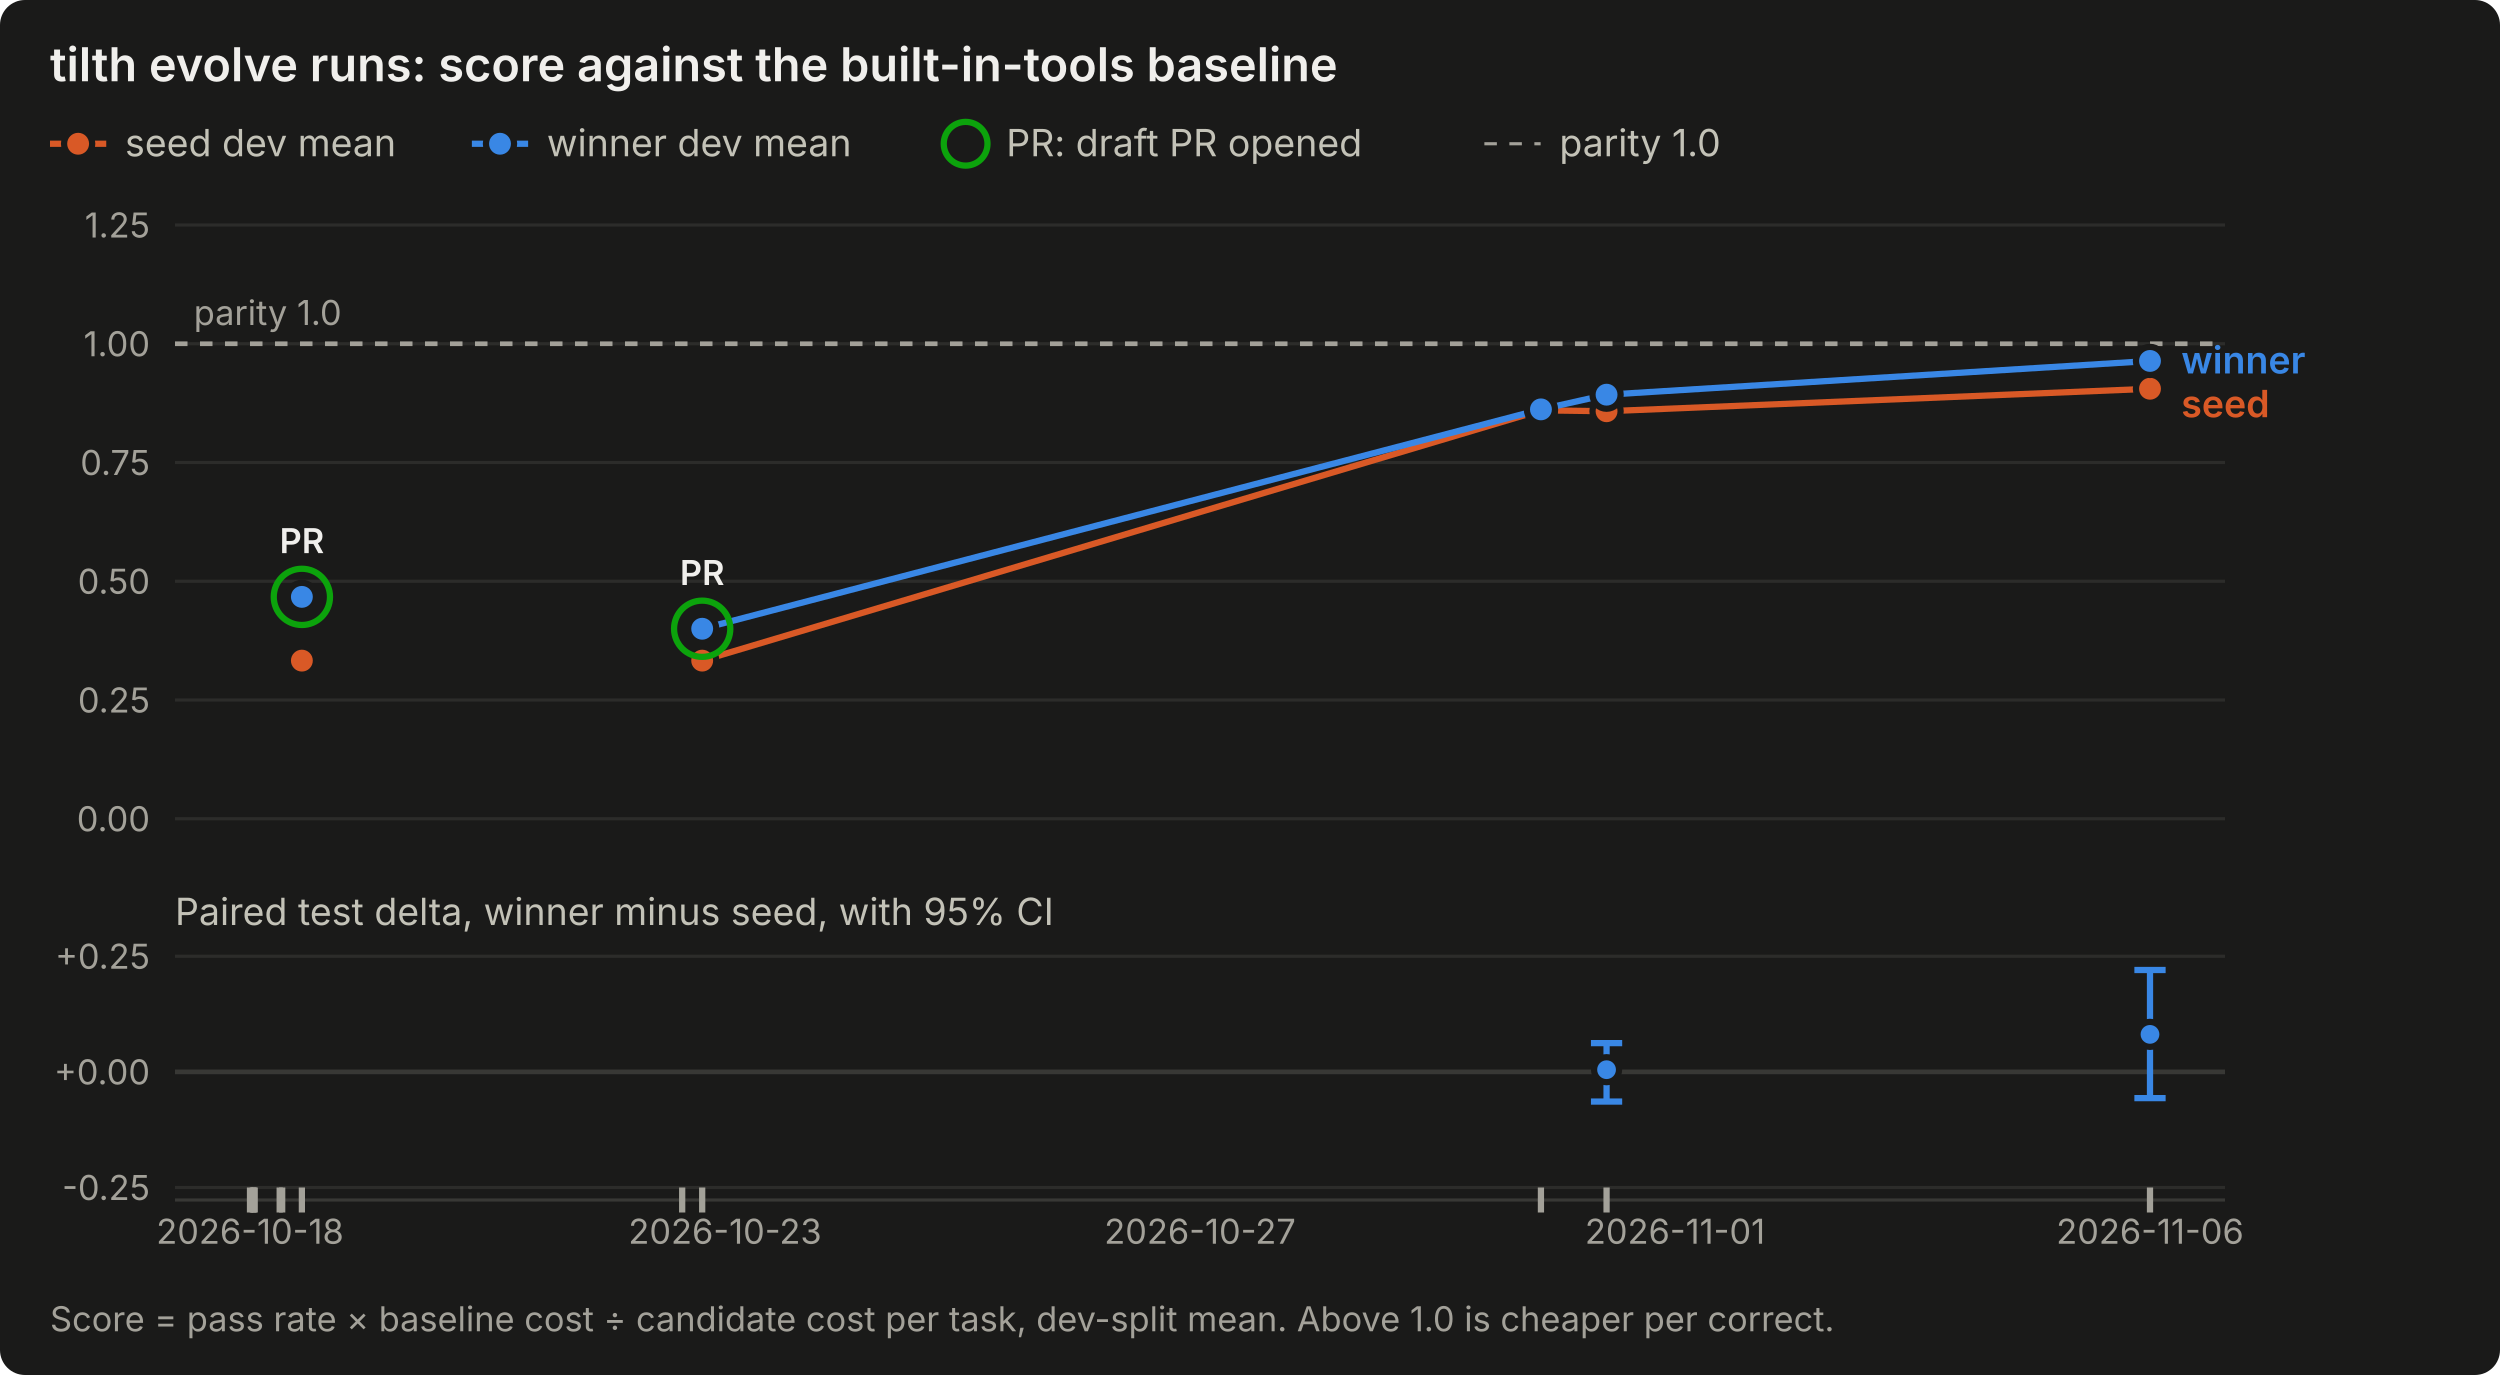
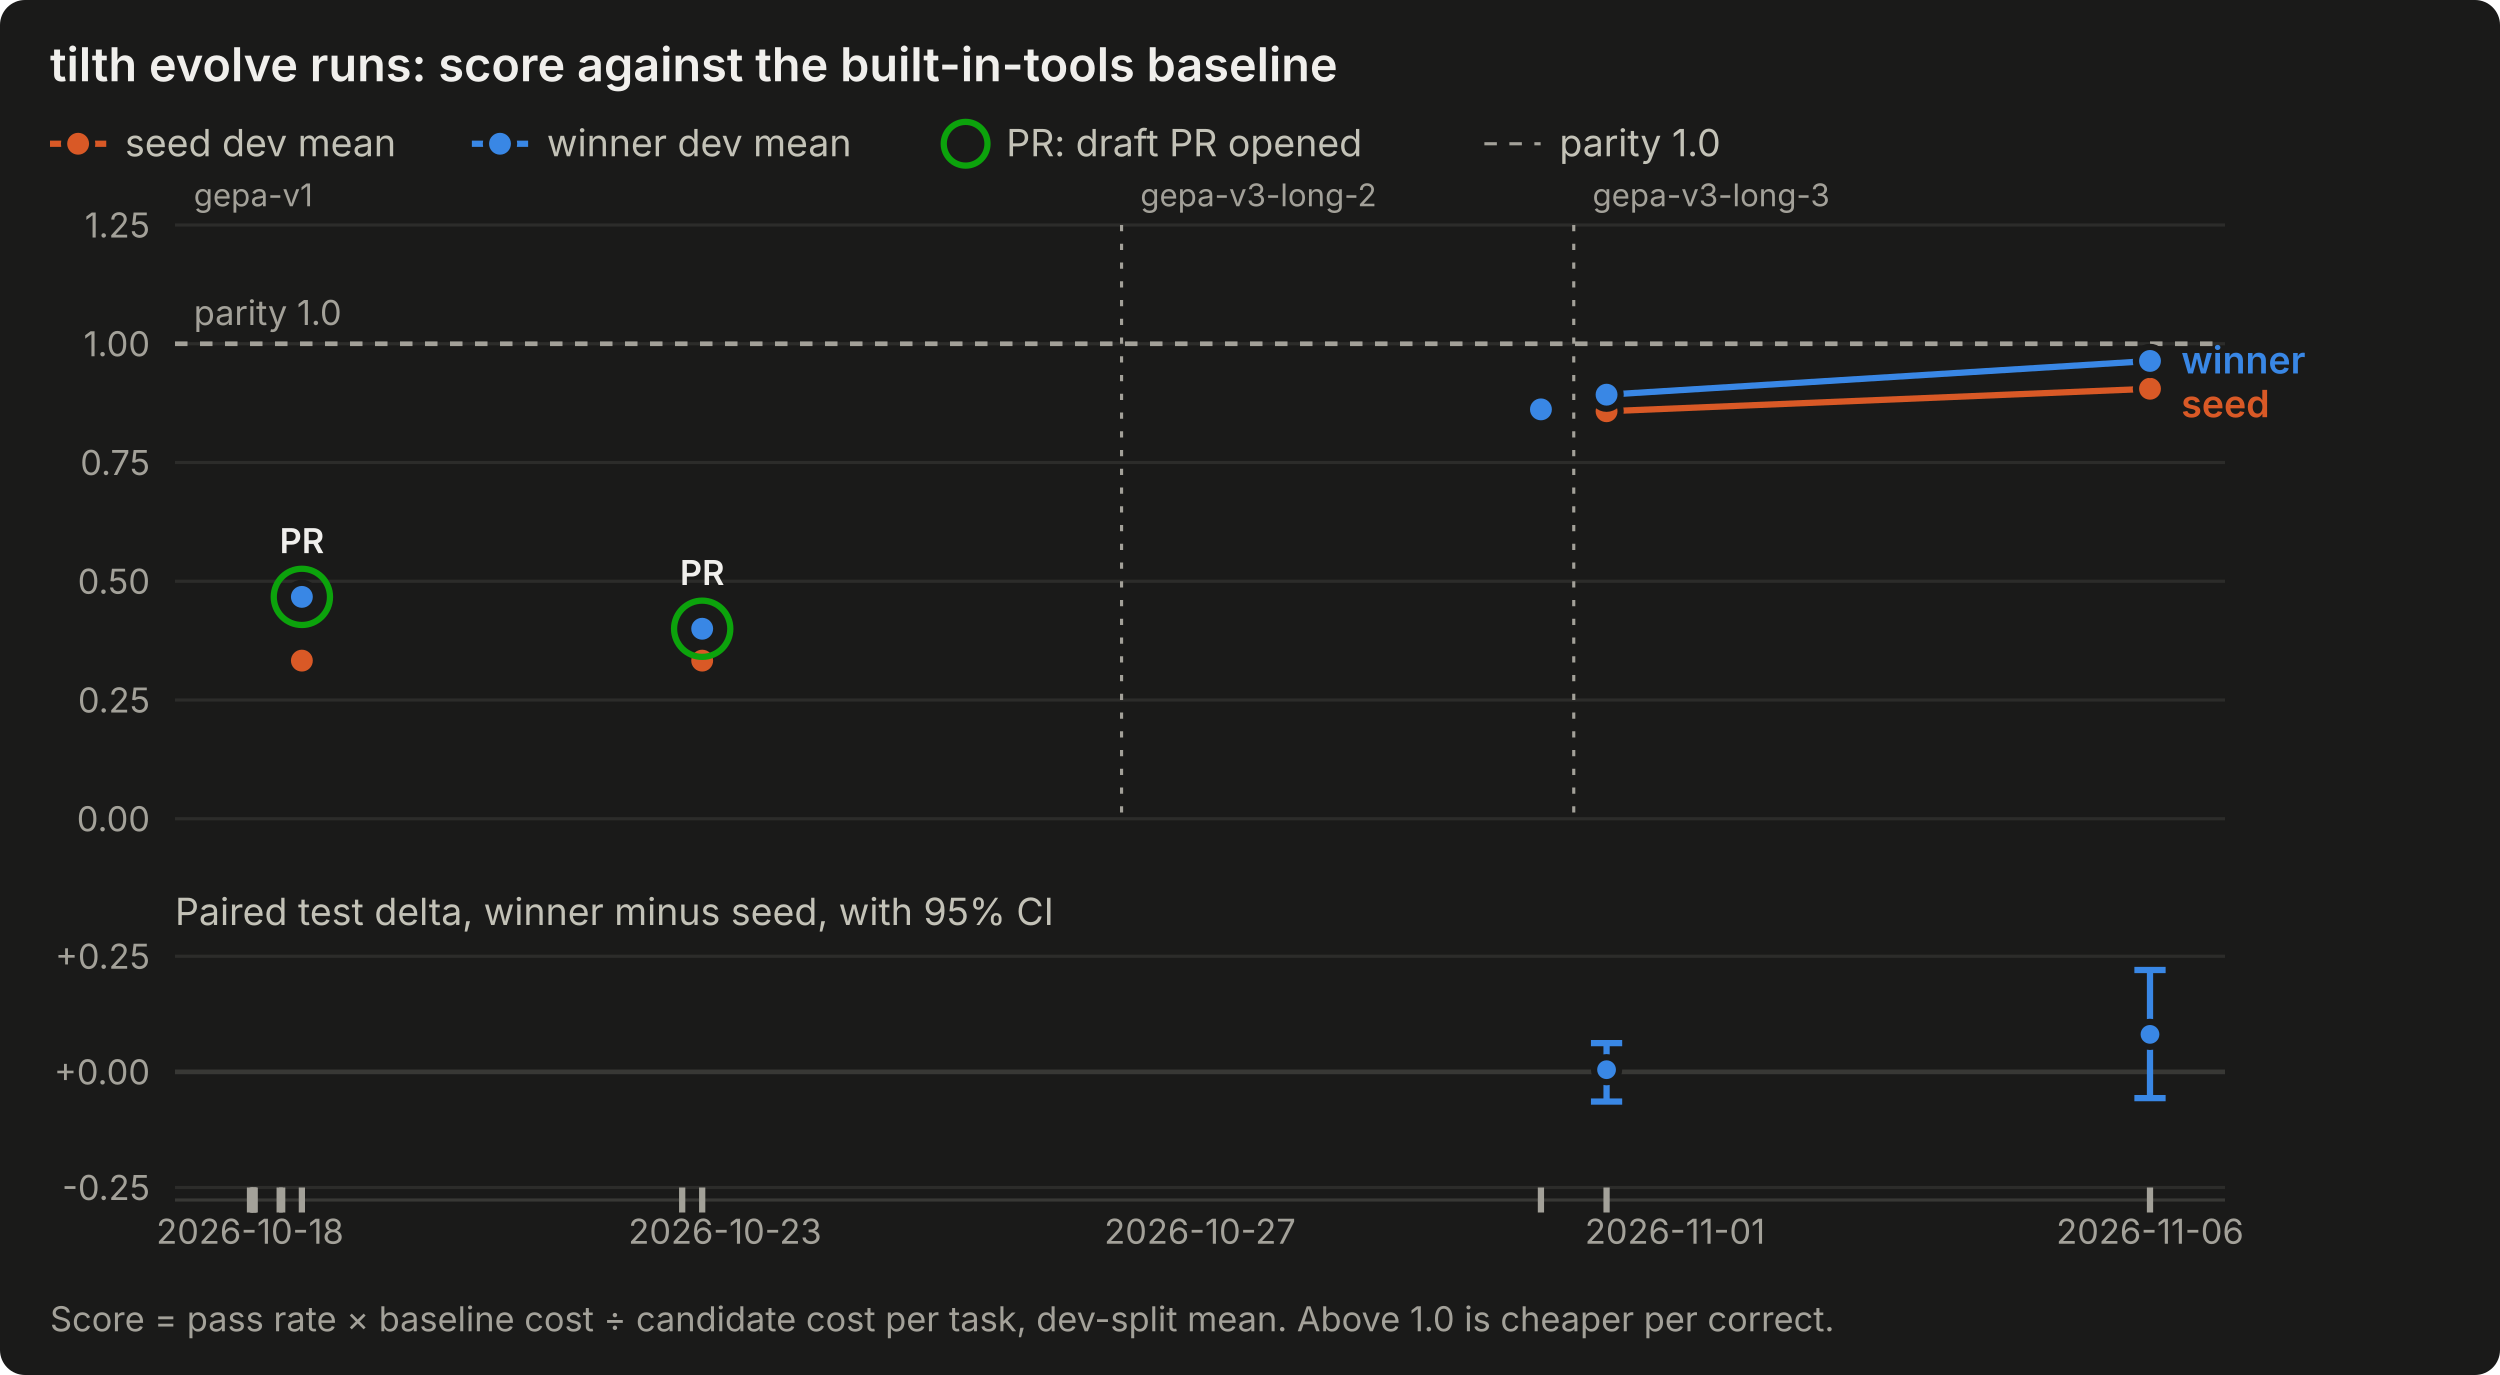
<svg xmlns="http://www.w3.org/2000/svg" width="800" height="440" viewBox="0 0 800 440" role="img" font-family="system-ui, -apple-system, 'Segoe UI', sans-serif">
  <rect width="800" height="440" rx="8" fill="#1a1a19" />
  <text x="16.0" y="26.0" fill="#f0efec" font-size="15" text-anchor="start" font-weight="600">tilth evolve runs: score against the built-in-tools baseline</text>
  <line x1="16.0" y1="46.0" x2="34.0" y2="46.0" stroke="#d95926" stroke-width="2" />
  <circle cx="25.0" cy="46" r="4.5" fill="#d95926" stroke="#1a1a19" stroke-width="2" />
  <text x="40.0" y="50.0" fill="#c3c2b7" font-size="12" text-anchor="start" font-weight="normal">seed dev mean</text>
  <line x1="151.0" y1="46.0" x2="169.0" y2="46.0" stroke="#3987e5" stroke-width="2" />
  <circle cx="160.0" cy="46" r="4.5" fill="#3987e5" stroke="#1a1a19" stroke-width="2" />
  <text x="175.0" y="50.0" fill="#c3c2b7" font-size="12" text-anchor="start" font-weight="normal">winner dev mean</text>
  <circle cx="309.0" cy="46" r="7" fill="none" stroke="#0ca30c" stroke-width="2" />
  <text x="322.0" y="50.0" fill="#c3c2b7" font-size="12" text-anchor="start" font-weight="normal">PR: draft PR opened</text>
  <line x1="475.0" y1="46.0" x2="493.0" y2="46.0" stroke="#a3a199" stroke-width="1" stroke-dasharray="4 4" />
  <text x="499.0" y="50.0" fill="#c3c2b7" font-size="12" text-anchor="start" font-weight="normal">parity 1.0</text>
  <line x1="56.0" y1="262.0" x2="712.0" y2="262.0" stroke="#2c2c2a" stroke-width="1" />
  <text x="48.0" y="266.0" fill="#a3a199" font-size="11" text-anchor="end" font-weight="normal">0.00</text>
  <line x1="56.0" y1="224.0" x2="712.0" y2="224.0" stroke="#2c2c2a" stroke-width="1" />
  <text x="48.0" y="228.0" fill="#a3a199" font-size="11" text-anchor="end" font-weight="normal">0.25</text>
  <line x1="56.0" y1="186.0" x2="712.0" y2="186.0" stroke="#2c2c2a" stroke-width="1" />
  <text x="48.0" y="190.0" fill="#a3a199" font-size="11" text-anchor="end" font-weight="normal">0.50</text>
  <line x1="56.0" y1="148.0" x2="712.0" y2="148.0" stroke="#2c2c2a" stroke-width="1" />
  <text x="48.0" y="152.0" fill="#a3a199" font-size="11" text-anchor="end" font-weight="normal">0.75</text>
  <line x1="56.0" y1="110.0" x2="712.0" y2="110.0" stroke="#2c2c2a" stroke-width="1" />
  <text x="48.0" y="114.0" fill="#a3a199" font-size="11" text-anchor="end" font-weight="normal">1.00</text>
  <line x1="56.0" y1="72.0" x2="712.0" y2="72.0" stroke="#2c2c2a" stroke-width="1" />
  <text x="48.0" y="76.0" fill="#a3a199" font-size="11" text-anchor="end" font-weight="normal">1.25</text>
  <line x1="56.0" y1="110.0" x2="712.0" y2="110.0" stroke="#a3a199" stroke-width="1.5" stroke-dasharray="4 4" />
  <text x="62.0" y="104.0" fill="#a3a199" font-size="11" text-anchor="start" font-weight="normal">parity 1.0</text>
-   <polyline fill="none" stroke="#d95926" stroke-width="2" stroke-linejoin="round" points="224.7,211.4 493.1,131.3 514.1,131.6 688.0,124.4" />
+   <text x="62.0" y="66.0" fill="#a3a199" font-size="10" text-anchor="start" font-weight="normal">gepa-v1</text>
+   <line x1="358.9" y1="72.0" x2="358.9" y2="262.0" stroke="#a3a199" stroke-width="1" stroke-dasharray="2 4" />
+   <text x="364.9" y="66.0" fill="#a3a199" font-size="10" text-anchor="start" font-weight="normal">gepa-v3-long-2</text>
+   <line x1="503.6" y1="72.0" x2="503.6" y2="262.0" stroke="#a3a199" stroke-width="1" stroke-dasharray="2 4" />
+   <text x="509.6" y="66.0" fill="#a3a199" font-size="10" text-anchor="start" font-weight="normal">gepa-v3-long-3</text>
+   <polyline fill="none" stroke="#d95926" stroke-width="2" stroke-linejoin="round" points="514.1,131.6 688.0,124.4" />
  <circle cx="96.6" cy="211.4" r="4.5" fill="#d95926" stroke="#1a1a19" stroke-width="2" />
  <circle cx="224.7" cy="211.4" r="4.5" fill="#d95926" stroke="#1a1a19" stroke-width="2" />
  <circle cx="493.1" cy="131.3" r="4.5" fill="#d95926" stroke="#1a1a19" stroke-width="2" />
  <circle cx="514.1" cy="131.6" r="4.5" fill="#d95926" stroke="#1a1a19" stroke-width="2" />
  <circle cx="688.0" cy="124.4" r="4.5" fill="#d95926" stroke="#1a1a19" stroke-width="2" />
-   <polyline fill="none" stroke="#3987e5" stroke-width="2" stroke-linejoin="round" points="224.7,201.2 493.1,131.0 514.1,126.3 688.0,115.5" />
+   <polyline fill="none" stroke="#3987e5" stroke-width="2" stroke-linejoin="round" points="514.1,126.3 688.0,115.5" />
  <circle cx="96.6" cy="191.0" r="4.5" fill="#3987e5" stroke="#1a1a19" stroke-width="2" />
  <circle cx="224.7" cy="201.2" r="4.5" fill="#3987e5" stroke="#1a1a19" stroke-width="2" />
  <circle cx="493.1" cy="131.0" r="4.5" fill="#3987e5" stroke="#1a1a19" stroke-width="2" />
  <circle cx="514.1" cy="126.3" r="4.5" fill="#3987e5" stroke="#1a1a19" stroke-width="2" />
  <circle cx="688.0" cy="115.5" r="4.5" fill="#3987e5" stroke="#1a1a19" stroke-width="2" />
  <circle cx="96.6" cy="191.0" r="9" fill="none" stroke="#0ca30c" stroke-width="2" />
  <text x="96.6" y="177.0" fill="#f0efec" font-size="11" text-anchor="middle" font-weight="600">PR</text>
  <circle cx="224.7" cy="201.2" r="9" fill="none" stroke="#0ca30c" stroke-width="2" />
  <text x="224.7" y="187.2" fill="#f0efec" font-size="11" text-anchor="middle" font-weight="600">PR</text>
  <text x="698.0" y="119.5" fill="#3987e5" font-size="12" text-anchor="start" font-weight="600">winner</text>
  <text x="698.0" y="133.5" fill="#d95926" font-size="12" text-anchor="start" font-weight="600">seed</text>
  <text x="56.0" y="296.0" fill="#c3c2b7" font-size="12" text-anchor="start" font-weight="normal">Paired test delta, winner minus seed, with 95% CI</text>
  <line x1="56.0" y1="380.0" x2="712.0" y2="380.0" stroke="#2c2c2a" stroke-width="1" />
  <text x="48.0" y="384.0" fill="#a3a199" font-size="11" text-anchor="end" font-weight="normal">-0.25</text>
  <line x1="56.0" y1="343.0" x2="712.0" y2="343.0" stroke="#2c2c2a" stroke-width="1" />
  <text x="48.0" y="347.0" fill="#a3a199" font-size="11" text-anchor="end" font-weight="normal">+0.00</text>
  <line x1="56.0" y1="306.0" x2="712.0" y2="306.0" stroke="#2c2c2a" stroke-width="1" />
  <text x="48.0" y="310.0" fill="#a3a199" font-size="11" text-anchor="end" font-weight="normal">+0.25</text>
  <line x1="56.0" y1="343.0" x2="712.0" y2="343.0" stroke="#383835" stroke-width="1.5" />
  <g>
    <line x1="514.1" y1="352.5" x2="514.1" y2="333.8" stroke="#3987e5" stroke-width="2" />
    <line x1="509.1" y1="352.5" x2="519.1" y2="352.5" stroke="#3987e5" stroke-width="2" />
    <line x1="509.1" y1="333.8" x2="519.1" y2="333.8" stroke="#3987e5" stroke-width="2" />
    <circle cx="514.1" cy="342.3" r="4" fill="#3987e5" stroke="#1a1a19" stroke-width="2" />
  </g>
  <g>
    <line x1="688.0" y1="351.4" x2="688.0" y2="310.4" stroke="#3987e5" stroke-width="2" />
    <line x1="683.0" y1="351.4" x2="693.0" y2="351.4" stroke="#3987e5" stroke-width="2" />
    <line x1="683.0" y1="310.4" x2="693.0" y2="310.4" stroke="#3987e5" stroke-width="2" />
    <circle cx="688.0" cy="331.0" r="4" fill="#3987e5" stroke="#1a1a19" stroke-width="2" />
  </g>
  <line x1="56.0" y1="384.0" x2="712.0" y2="384.0" stroke="#383835" stroke-width="1" />
  <g>
    <line x1="80.0" y1="380.0" x2="80.0" y2="388.0" stroke="#a3a199" stroke-width="2" />
  </g>
  <g>
    <line x1="80.9" y1="380.0" x2="80.9" y2="388.0" stroke="#a3a199" stroke-width="2" />
  </g>
  <g>
    <line x1="81.2" y1="380.0" x2="81.2" y2="388.0" stroke="#a3a199" stroke-width="2" />
  </g>
  <g>
    <line x1="81.5" y1="380.0" x2="81.5" y2="388.0" stroke="#a3a199" stroke-width="2" />
  </g>
  <g>
    <line x1="89.5" y1="380.0" x2="89.5" y2="388.0" stroke="#a3a199" stroke-width="2" />
  </g>
  <g>
    <line x1="90.3" y1="380.0" x2="90.3" y2="388.0" stroke="#a3a199" stroke-width="2" />
  </g>
  <g>
    <line x1="96.6" y1="380.0" x2="96.6" y2="388.0" stroke="#a3a199" stroke-width="2" />
  </g>
  <g>
    <line x1="218.3" y1="380.0" x2="218.3" y2="388.0" stroke="#a3a199" stroke-width="2" />
  </g>
  <g>
    <line x1="224.7" y1="380.0" x2="224.7" y2="388.0" stroke="#a3a199" stroke-width="2" />
  </g>
  <g>
    <line x1="493.1" y1="380.0" x2="493.1" y2="388.0" stroke="#a3a199" stroke-width="2" />
  </g>
  <g>
    <line x1="514.1" y1="380.0" x2="514.1" y2="388.0" stroke="#a3a199" stroke-width="2" />
  </g>
  <g>
    <line x1="688.0" y1="380.0" x2="688.0" y2="388.0" stroke="#a3a199" stroke-width="2" />
  </g>
  <text x="80.0" y="398.0" fill="#a3a199" font-size="11" text-anchor="middle" font-weight="normal">2026-10-18</text>
  <text x="232.0" y="398.0" fill="#a3a199" font-size="11" text-anchor="middle" font-weight="normal">2026-10-23</text>
  <text x="384.0" y="398.0" fill="#a3a199" font-size="11" text-anchor="middle" font-weight="normal">2026-10-27</text>
  <text x="536.0" y="398.0" fill="#a3a199" font-size="11" text-anchor="middle" font-weight="normal">2026-11-01</text>
  <text x="688.0" y="398.0" fill="#a3a199" font-size="11" text-anchor="middle" font-weight="normal">2026-11-06</text>
  <text x="16.0" y="426.0" fill="#a3a199" font-size="11" text-anchor="start" font-weight="normal">Score = pass rate × baseline cost ÷ candidate cost per task, dev-split mean. Above 1.0 is cheaper per correct.</text>
</svg>
